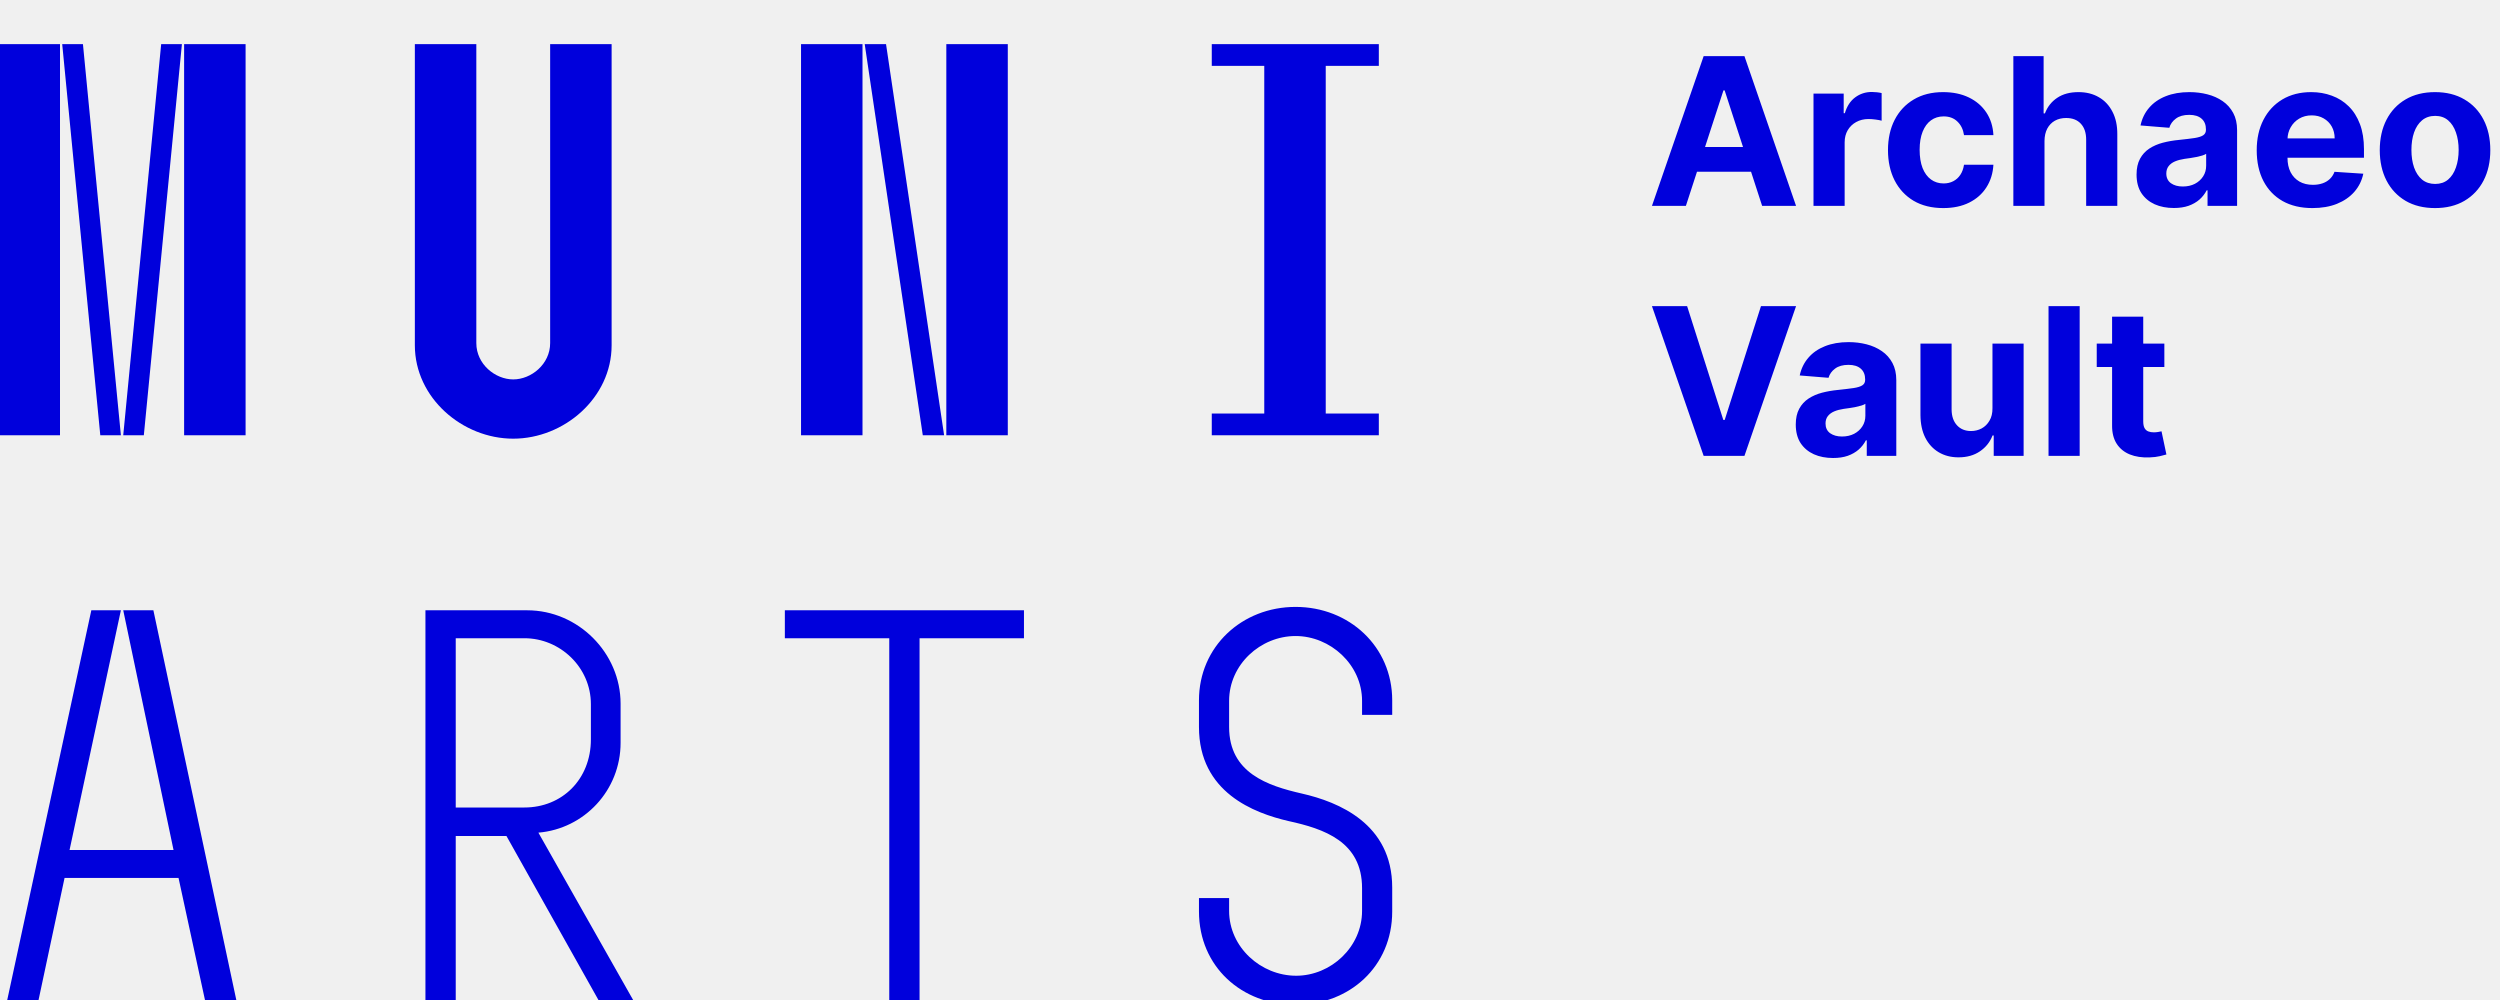
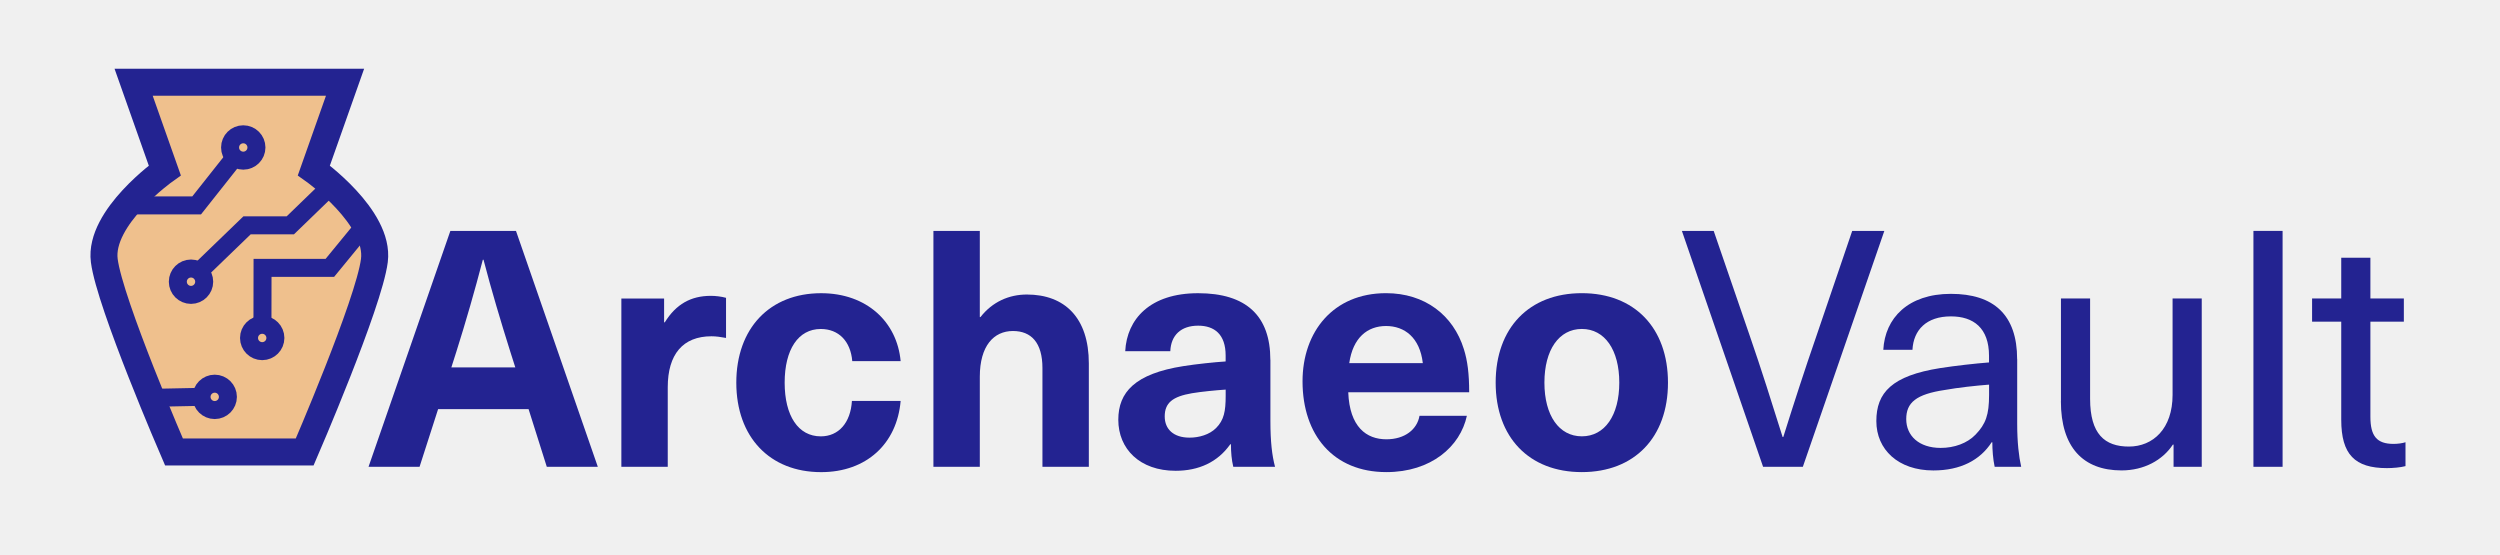
- <svg xmlns="http://www.w3.org/2000/svg" width="170" height="68" viewBox="0 0 170 68" fill="none">
-   <g clip-path="url(#clip0_0_1)">
-     <path d="M114.64 14H112.333L115.848 3.818H118.622L122.132 14H119.825L117.275 6.145H117.195L114.64 14ZM114.496 9.998H119.945V11.678H114.496V9.998ZM123.318 14V6.364H125.371V7.696H125.451C125.59 7.222 125.824 6.864 126.152 6.622C126.48 6.377 126.858 6.254 127.285 6.254C127.391 6.254 127.506 6.261 127.628 6.274C127.751 6.287 127.859 6.306 127.951 6.329V8.208C127.852 8.178 127.714 8.152 127.539 8.129C127.363 8.105 127.202 8.094 127.056 8.094C126.745 8.094 126.467 8.162 126.221 8.298C125.979 8.43 125.787 8.616 125.645 8.854C125.505 9.093 125.436 9.368 125.436 9.68V14H123.318ZM132.141 14.149C131.359 14.149 130.686 13.983 130.123 13.652C129.563 13.317 129.132 12.853 128.83 12.26C128.532 11.667 128.383 10.984 128.383 10.212C128.383 9.429 128.533 8.743 128.835 8.153C129.14 7.56 129.573 7.098 130.133 6.766C130.693 6.432 131.359 6.264 132.131 6.264C132.797 6.264 133.381 6.385 133.881 6.627C134.382 6.869 134.778 7.209 135.069 7.646C135.361 8.084 135.522 8.598 135.552 9.188H133.553C133.497 8.806 133.348 8.5 133.106 8.268C132.867 8.032 132.554 7.915 132.166 7.915C131.838 7.915 131.551 8.004 131.306 8.183C131.064 8.359 130.875 8.616 130.739 8.954C130.603 9.292 130.535 9.701 130.535 10.182C130.535 10.669 130.602 11.083 130.734 11.425C130.87 11.766 131.061 12.026 131.306 12.205C131.551 12.384 131.838 12.474 132.166 12.474C132.408 12.474 132.625 12.424 132.817 12.325C133.013 12.225 133.174 12.081 133.3 11.892C133.429 11.7 133.513 11.47 133.553 11.201H135.552C135.519 11.784 135.359 12.298 135.074 12.742C134.793 13.183 134.403 13.528 133.906 13.776C133.409 14.025 132.821 14.149 132.141 14.149ZM139.026 9.585V14H136.908V3.818H138.966V7.711H139.055C139.228 7.26 139.506 6.907 139.891 6.652C140.275 6.393 140.757 6.264 141.337 6.264C141.868 6.264 142.33 6.38 142.724 6.612C143.122 6.841 143.43 7.171 143.649 7.602C143.871 8.029 143.981 8.541 143.977 9.138V14H141.859V9.516C141.863 9.045 141.743 8.679 141.501 8.417C141.263 8.155 140.928 8.024 140.497 8.024C140.209 8.024 139.954 8.085 139.732 8.208C139.513 8.331 139.34 8.51 139.214 8.745C139.092 8.977 139.029 9.257 139.026 9.585ZM147.822 14.144C147.334 14.144 146.9 14.06 146.519 13.891C146.138 13.718 145.836 13.465 145.614 13.13C145.395 12.792 145.286 12.371 145.286 11.867C145.286 11.443 145.364 11.087 145.52 10.798C145.675 10.51 145.888 10.278 146.156 10.102C146.425 9.927 146.729 9.794 147.071 9.705C147.416 9.615 147.777 9.552 148.155 9.516C148.599 9.469 148.957 9.426 149.229 9.386C149.5 9.343 149.698 9.28 149.82 9.197C149.943 9.115 150.004 8.992 150.004 8.83V8.8C150.004 8.485 149.905 8.241 149.706 8.069C149.51 7.897 149.232 7.81 148.871 7.81C148.489 7.81 148.186 7.895 147.961 8.064C147.735 8.23 147.586 8.438 147.513 8.69L145.555 8.531C145.654 8.067 145.849 7.666 146.141 7.328C146.433 6.987 146.809 6.725 147.27 6.543C147.734 6.357 148.271 6.264 148.881 6.264C149.305 6.264 149.711 6.314 150.099 6.413C150.49 6.513 150.836 6.667 151.138 6.876C151.443 7.085 151.683 7.353 151.858 7.681C152.034 8.006 152.122 8.395 152.122 8.849V14H150.113V12.941H150.054C149.931 13.18 149.767 13.39 149.562 13.572C149.356 13.751 149.109 13.892 148.821 13.995C148.532 14.095 148.199 14.144 147.822 14.144ZM148.428 12.682C148.74 12.682 149.015 12.621 149.253 12.499C149.492 12.373 149.679 12.204 149.815 11.992C149.951 11.779 150.019 11.539 150.019 11.271V10.46C149.953 10.503 149.862 10.543 149.746 10.579C149.633 10.613 149.505 10.644 149.363 10.674C149.22 10.7 149.078 10.725 148.935 10.749C148.793 10.768 148.663 10.787 148.547 10.803C148.299 10.84 148.082 10.898 147.896 10.977C147.711 11.057 147.566 11.165 147.464 11.3C147.361 11.433 147.309 11.599 147.309 11.798C147.309 12.086 147.414 12.306 147.623 12.459C147.835 12.608 148.103 12.682 148.428 12.682ZM157.245 14.149C156.46 14.149 155.784 13.99 155.217 13.672C154.653 13.35 154.219 12.896 153.914 12.31C153.609 11.72 153.457 11.022 153.457 10.217C153.457 9.431 153.609 8.742 153.914 8.148C154.219 7.555 154.648 7.093 155.202 6.761C155.759 6.43 156.412 6.264 157.161 6.264C157.664 6.264 158.133 6.345 158.568 6.508C159.005 6.667 159.386 6.907 159.711 7.229C160.039 7.55 160.294 7.955 160.477 8.442C160.659 8.926 160.75 9.492 160.75 10.142V10.724H154.302V9.411H158.757C158.757 9.106 158.69 8.836 158.558 8.601C158.425 8.366 158.241 8.182 158.006 8.049C157.774 7.913 157.504 7.845 157.195 7.845C156.874 7.845 156.589 7.92 156.34 8.069C156.095 8.215 155.903 8.412 155.764 8.661C155.624 8.906 155.553 9.179 155.55 9.481V10.729C155.55 11.107 155.619 11.433 155.759 11.708C155.901 11.983 156.102 12.195 156.36 12.345C156.619 12.494 156.925 12.568 157.28 12.568C157.515 12.568 157.731 12.535 157.926 12.469C158.122 12.402 158.289 12.303 158.428 12.171C158.568 12.038 158.674 11.876 158.747 11.683L160.705 11.812C160.606 12.283 160.402 12.694 160.094 13.046C159.789 13.393 159.395 13.665 158.911 13.861C158.43 14.053 157.875 14.149 157.245 14.149ZM165.583 14.149C164.81 14.149 164.142 13.985 163.579 13.657C163.019 13.325 162.586 12.865 162.281 12.275C161.977 11.682 161.824 10.994 161.824 10.212C161.824 9.423 161.977 8.733 162.281 8.143C162.586 7.55 163.019 7.089 163.579 6.761C164.142 6.43 164.81 6.264 165.583 6.264C166.355 6.264 167.021 6.43 167.581 6.761C168.145 7.089 168.579 7.55 168.884 8.143C169.189 8.733 169.341 9.423 169.341 10.212C169.341 10.994 169.189 11.682 168.884 12.275C168.579 12.865 168.145 13.325 167.581 13.657C167.021 13.985 166.355 14.149 165.583 14.149ZM165.593 12.508C165.944 12.508 166.237 12.409 166.472 12.21C166.708 12.008 166.885 11.733 167.004 11.385C167.127 11.037 167.188 10.641 167.188 10.197C167.188 9.753 167.127 9.357 167.004 9.009C166.885 8.661 166.708 8.385 166.472 8.183C166.237 7.981 165.944 7.88 165.593 7.88C165.238 7.88 164.94 7.981 164.698 8.183C164.459 8.385 164.278 8.661 164.156 9.009C164.036 9.357 163.977 9.753 163.977 10.197C163.977 10.641 164.036 11.037 164.156 11.385C164.278 11.733 164.459 12.008 164.698 12.21C164.94 12.409 165.238 12.508 165.593 12.508ZM114.724 20.818L117.185 28.554H117.28L119.746 20.818H122.132L118.622 31H115.848L112.333 20.818H114.724ZM124.648 31.144C124.161 31.144 123.726 31.06 123.345 30.891C122.964 30.718 122.662 30.465 122.44 30.13C122.222 29.792 122.112 29.371 122.112 28.867C122.112 28.443 122.19 28.087 122.346 27.798C122.502 27.51 122.714 27.278 122.982 27.102C123.251 26.927 123.556 26.794 123.897 26.704C124.242 26.615 124.603 26.552 124.981 26.516C125.425 26.469 125.783 26.426 126.055 26.386C126.326 26.343 126.524 26.28 126.646 26.197C126.769 26.115 126.83 25.992 126.83 25.829V25.8C126.83 25.485 126.731 25.241 126.532 25.069C126.336 24.896 126.058 24.81 125.697 24.81C125.316 24.81 125.012 24.895 124.787 25.064C124.562 25.23 124.412 25.438 124.339 25.69L122.381 25.531C122.48 25.067 122.676 24.666 122.967 24.328C123.259 23.987 123.635 23.725 124.096 23.543C124.56 23.357 125.097 23.264 125.707 23.264C126.131 23.264 126.537 23.314 126.925 23.413C127.316 23.513 127.662 23.667 127.964 23.876C128.269 24.084 128.509 24.353 128.685 24.681C128.86 25.006 128.948 25.395 128.948 25.849V31H126.94V29.941H126.88C126.757 30.18 126.593 30.39 126.388 30.572C126.182 30.751 125.935 30.892 125.647 30.995C125.359 31.095 125.026 31.144 124.648 31.144ZM125.254 29.683C125.566 29.683 125.841 29.621 126.08 29.499C126.318 29.373 126.505 29.204 126.641 28.991C126.777 28.779 126.845 28.539 126.845 28.271V27.46C126.779 27.503 126.688 27.543 126.572 27.579C126.459 27.613 126.331 27.644 126.189 27.674C126.046 27.701 125.904 27.725 125.761 27.749C125.619 27.768 125.49 27.787 125.374 27.803C125.125 27.84 124.908 27.898 124.722 27.977C124.537 28.057 124.393 28.165 124.29 28.3C124.187 28.433 124.136 28.599 124.136 28.798C124.136 29.086 124.24 29.306 124.449 29.459C124.661 29.608 124.929 29.683 125.254 29.683ZM135.488 27.749V23.364H137.606V31H135.573V29.613H135.493C135.321 30.06 135.034 30.42 134.633 30.692C134.235 30.963 133.75 31.099 133.176 31.099C132.666 31.099 132.217 30.983 131.829 30.751C131.441 30.519 131.138 30.19 130.919 29.762C130.704 29.334 130.595 28.822 130.591 28.226V23.364H132.709V27.848C132.712 28.299 132.833 28.655 133.072 28.917C133.311 29.179 133.631 29.31 134.032 29.31C134.287 29.31 134.525 29.252 134.748 29.136C134.97 29.016 135.149 28.841 135.284 28.609C135.424 28.377 135.492 28.09 135.488 27.749ZM141.418 20.818V31H139.3V20.818H141.418ZM147.176 23.364V24.954H142.578V23.364H147.176ZM143.622 21.534H145.74V28.653C145.74 28.849 145.77 29.001 145.829 29.111C145.889 29.217 145.972 29.291 146.078 29.334C146.187 29.378 146.313 29.399 146.456 29.399C146.555 29.399 146.654 29.391 146.754 29.374C146.853 29.354 146.93 29.34 146.983 29.329L147.316 30.905C147.21 30.939 147.06 30.977 146.868 31.02C146.676 31.066 146.442 31.095 146.167 31.104C145.657 31.124 145.209 31.056 144.825 30.901C144.444 30.745 144.147 30.503 143.935 30.175C143.723 29.847 143.618 29.432 143.622 28.932V21.534Z" fill="#0000DC" />
-     <path d="M-0.06 3V29.6H4.08V3H-0.06ZM4.23 3L6.82 29.6H8.22L5.64 3H4.23ZM10.96 3L8.38 29.6H9.78L12.37 3H10.96ZM12.52 3V29.6H16.7V3H12.52ZM28.21 3V23.48C28.21 27.05 31.44 29.83 34.9 29.83C38.36 29.83 41.59 27.05 41.59 23.48V3H37.41V23.33C37.41 24.77 36.12 25.8 34.9 25.8C33.68 25.8 32.39 24.77 32.39 23.33V3H28.21ZM54.47 3V29.6H58.65V3H54.47ZM58.8 3L62.75 29.6H64.2L60.25 3H58.8ZM64.35 3V29.6H68.53V3H64.35ZM82.4 28.12V29.6H93.76V28.12H90.15V4.48H93.76V3H82.4V4.48H85.97V28.12H82.4Z" fill="#0000DC" />
-     <path d="M6.21 41.5L0.47 68.1H2.6L4.39 59.7H12.14L13.96 68.1H16.09L10.43 41.5H8.38L11.8 57.8H4.73L8.22 41.5H6.21ZM28.93 41.5V68.1H30.99V56.85H34.44L40.75 68.1H43.11L36.61 56.62C39.73 56.36 42.2 53.74 42.2 50.51V47.85C42.2 44.39 39.31 41.5 35.85 41.5H28.93ZM35.66 54.91H30.99V43.4H35.66C38.09 43.4 40.18 45.38 40.18 47.88V50.28C40.18 53.01 38.21 54.91 35.66 54.91ZM60.47 43.4V68.1H62.53V43.4H69.63V41.5H53.37V43.4H60.47ZM88.1 68.33C91.75 68.33 94.67 65.74 94.67 61.98V60.35C94.67 56.02 91.03 54.53 88.52 53.96C86.2 53.43 83.58 52.56 83.58 49.44V47.66C83.58 45.19 85.71 43.25 88.1 43.25C90.46 43.25 92.62 45.19 92.62 47.66V48.61H94.67V47.62C94.67 43.97 91.75 41.27 88.1 41.27C84.45 41.27 81.53 43.97 81.53 47.62V49.44C81.53 53.89 85.29 55.29 87.61 55.83C90.04 56.36 92.62 57.23 92.62 60.39V61.94C92.62 64.41 90.49 66.35 88.14 66.35C85.74 66.35 83.58 64.41 83.58 61.94V61.07H81.53V61.98C81.53 65.74 84.45 68.33 88.1 68.33Z" fill="#0000DC" />
+ <svg xmlns="http://www.w3.org/2000/svg" id="Vrstva_1" data-name="Vrstva 1" viewBox="0 0 815.39 180.76">
+   <defs>
+     <style>
+       .cls-1, .cls-2 {
+         fill: #efc08d;
+       }
+ 
+       .cls-1, .cls-2, .cls-3 {
+         stroke-linecap: square;
+       }
+ 
+       .cls-1, .cls-2, .cls-3, .cls-4 {
+         stroke: #232391;
+         stroke-miterlimit: 10;
+       }
+ 
+       .cls-1, .cls-3, .cls-4 {
+         stroke-width: 5.87px;
+       }
+ 
+       .cls-2 {
+         stroke-width: 8.8px;
+       }
+ 
+       .cls-5 {
+         fill: #232391;
+       }
+ 
+       .cls-3, .cls-4 {
+         fill: none;
+       }
+     </style>
+   </defs>
+   <g>
+     <path class="cls-5" d="M142.89,133.45l-6.05,18.8h-16.64l26.69-76.94h21.4l26.69,76.94h-16.64l-5.94-18.8h-29.5ZM166.45,114.75c-3.13-9.94-6.16-20.1-8.75-30.04h-.22c-2.59,9.94-5.51,20.1-8.65,30.04l-1.62,5.08h20.86l-1.62-5.08Z" />
+     <path class="cls-5" d="M236.8,97.14v13.08c-1.73-.32-3.24-.54-4.75-.54-9.29,0-14.26,5.84-14.26,16.64v25.94h-15.13v-54.9h13.94v7.78h.22c3.67-5.94,8.54-8.65,15.02-8.65,1.51,0,3.46.22,4.97.65Z" />
+     <path class="cls-5" d="M293.75,117.78h-15.78c-.54-6.48-4.43-10.48-10.27-10.48-7.35,0-11.78,6.7-11.78,17.51s4.43,17.51,11.78,17.51c5.83,0,9.73-4.43,10.16-11.56h15.89c-1.19,13.94-11.13,23.23-25.94,23.23-16.75,0-27.66-11.45-27.66-29.18s10.91-29.18,27.66-29.18c14.8,0,24.75,9.29,25.94,22.15Z" />
+     <path class="cls-5" d="M319.79,103.41c3.89-4.97,9.29-7.35,15.13-7.35,12.32,0,20.21,7.56,20.21,22.48v33.72h-15.13v-32.2c0-8.32-3.67-12.1-9.62-12.1-6.27,0-10.81,4.86-10.81,14.91v29.39h-15.13v-76.94h15.13v28.1h.22Z" />
+     <path class="cls-5" d="M414.35,117.35v19.88c0,6.92.54,11.35,1.51,15.02h-13.62c-.54-2.27-.76-4.65-.76-7.35h-.22c-4.11,5.84-10.27,8.65-17.83,8.65-11.67,0-18.69-7.13-18.69-16.64,0-8.97,5.4-15.02,21.29-17.51,4.11-.65,10.27-1.3,13.72-1.51v-1.94c0-6.92-3.67-9.73-8.97-9.73-5.62,0-8.86,3.13-9.08,8.32h-14.7c.54-10.48,8.1-18.91,23.77-18.91s23.56,7.35,23.56,21.72ZM399.76,127.07c-3.24.22-7.78.65-11.02,1.19-6.27,1.08-8.86,3.13-8.86,7.56,0,4.11,2.81,6.92,8.1,6.92,3.13,0,6.48-.97,8.65-3.13,2.59-2.59,3.13-5.51,3.13-10.48v-2.05Z" />
+     <path class="cls-5" d="M462.98,135.61h15.45c-2.16,10.05-11.67,18.37-26.26,18.37-17.29,0-27.34-12.1-27.34-29.61,0-16.21,10.05-28.75,27.23-28.75,12.64,0,21.94,7.13,25.39,18.26,1.19,3.78,1.73,8,1.73,14.05h-39.44c.43,11.35,5.94,15.35,12.43,15.35,6.05,0,10.05-3.24,10.81-7.67ZM440.07,118.43h23.99c-.97-8.32-5.94-12.1-11.99-12.1s-10.81,3.78-12,12.1Z" />
+     <path class="cls-5" d="M544.02,124.8c0,17.83-10.91,29.18-28.1,29.18s-28.1-11.35-28.1-29.18,10.91-29.18,28.1-29.18,28.1,11.35,28.1,29.18ZM503.72,124.8c0,10.7,4.75,17.51,12.21,17.51s12.21-6.81,12.21-17.51-4.75-17.51-12.21-17.51-12.21,6.81-12.21,17.51Z" />
+     <path class="cls-5" d="M575.04,152.25l-26.48-76.94h10.37l11.78,34.26c3.78,10.91,7.24,21.94,10.7,32.96h.22c3.46-11.02,7.02-22.04,10.81-32.96l11.67-34.26h10.48l-26.58,76.94h-12.97Z" />
+     <path class="cls-5" d="M657.92,117.13v21.07c0,6.05.54,10.7,1.3,14.05h-8.65c-.54-2.49-.76-5.51-.76-8h-.22c-3.78,5.84-10.16,9.19-19.02,9.19-11.45,0-18.59-6.81-18.59-16.1s5.08-14.8,20.86-17.29c4.86-.76,11.56-1.51,15.89-1.84v-2.16c0-9.08-5.08-12.86-12.43-12.86-8,0-12.21,4.43-12.54,10.91h-9.51c.54-10.37,8.1-18.26,22.04-18.26s21.61,6.81,21.61,21.29ZM648.74,125.45c-4.21.32-10.16.97-14.37,1.73-9.4,1.4-12.64,4.11-12.64,9.51s4.11,9.4,11.24,9.4c4.43,0,8.65-1.51,11.35-4.32,3.35-3.46,4.43-6.48,4.43-12.97v-3.35Z" />
+     <path class="cls-5" d="M672.19,130.85v-33.5h9.51v32.74c0,11.46,4.75,15.56,12.64,15.56s14.26-5.83,14.26-16.86v-31.45h9.51v54.9h-9.19v-7.24h-.22c-3.35,5.08-9.4,8.43-16.75,8.43-12.54,0-19.78-7.56-19.78-22.58Z" />
+     <path class="cls-5" d="M734.97,152.25v-76.94h9.51v76.94h-9.51Z" />
+     <path class="cls-5" d="M784.57,144.25v7.78c-1.62.43-4.11.65-6.05.65-10.48,0-14.91-4.43-14.91-15.78v-31.99h-9.51v-7.56h9.51v-13.29h9.51v13.29h10.91v7.56h-10.91v31.01c0,6.27,2.05,8.86,7.56,8.86,1.4,0,2.92-.22,3.89-.54Z" />
  </g>
-   <defs>
-     <clipPath id="clip0_0_1">
-       <rect width="170" height="68" fill="white" />
-     </clipPath>
-   </defs>
+   <g>
+     <path class="cls-2" d="M102.37,55.59l10.17-28.77H43.58l10.17,28.77s-21.53,15.3-19.74,29.38c1.79,14.08,22.73,62.44,22.73,62.44h42.64s20.93-48.36,22.73-62.44-19.74-29.38-19.74-29.38Z" />
+     <polyline class="cls-4" points="105.41 63.12 94.69 73.49 80.58 73.49 66.38 87.2" />
+     <polyline class="cls-4" points="120.04 72.18 107.58 87.37 85.63 87.37 85.6 105.93" />
+     <line class="cls-4" x1="49.53" y1="129.76" x2="65.11" y2="129.44" />
+     <polyline class="cls-4" points="43.47 66.99 64.14 66.99 77.25 50.43" />
+     <circle class="cls-1" cx="62.3" cy="91.88" r="4.3" />
+     <circle class="cls-4" cx="70.03" cy="129.44" r="4.3" />
+     <circle class="cls-3" cx="85.52" cy="110.23" r="4.3" />
+     <circle class="cls-1" cx="79.34" cy="48.1" r="4.3" />
+   </g>
</svg>
